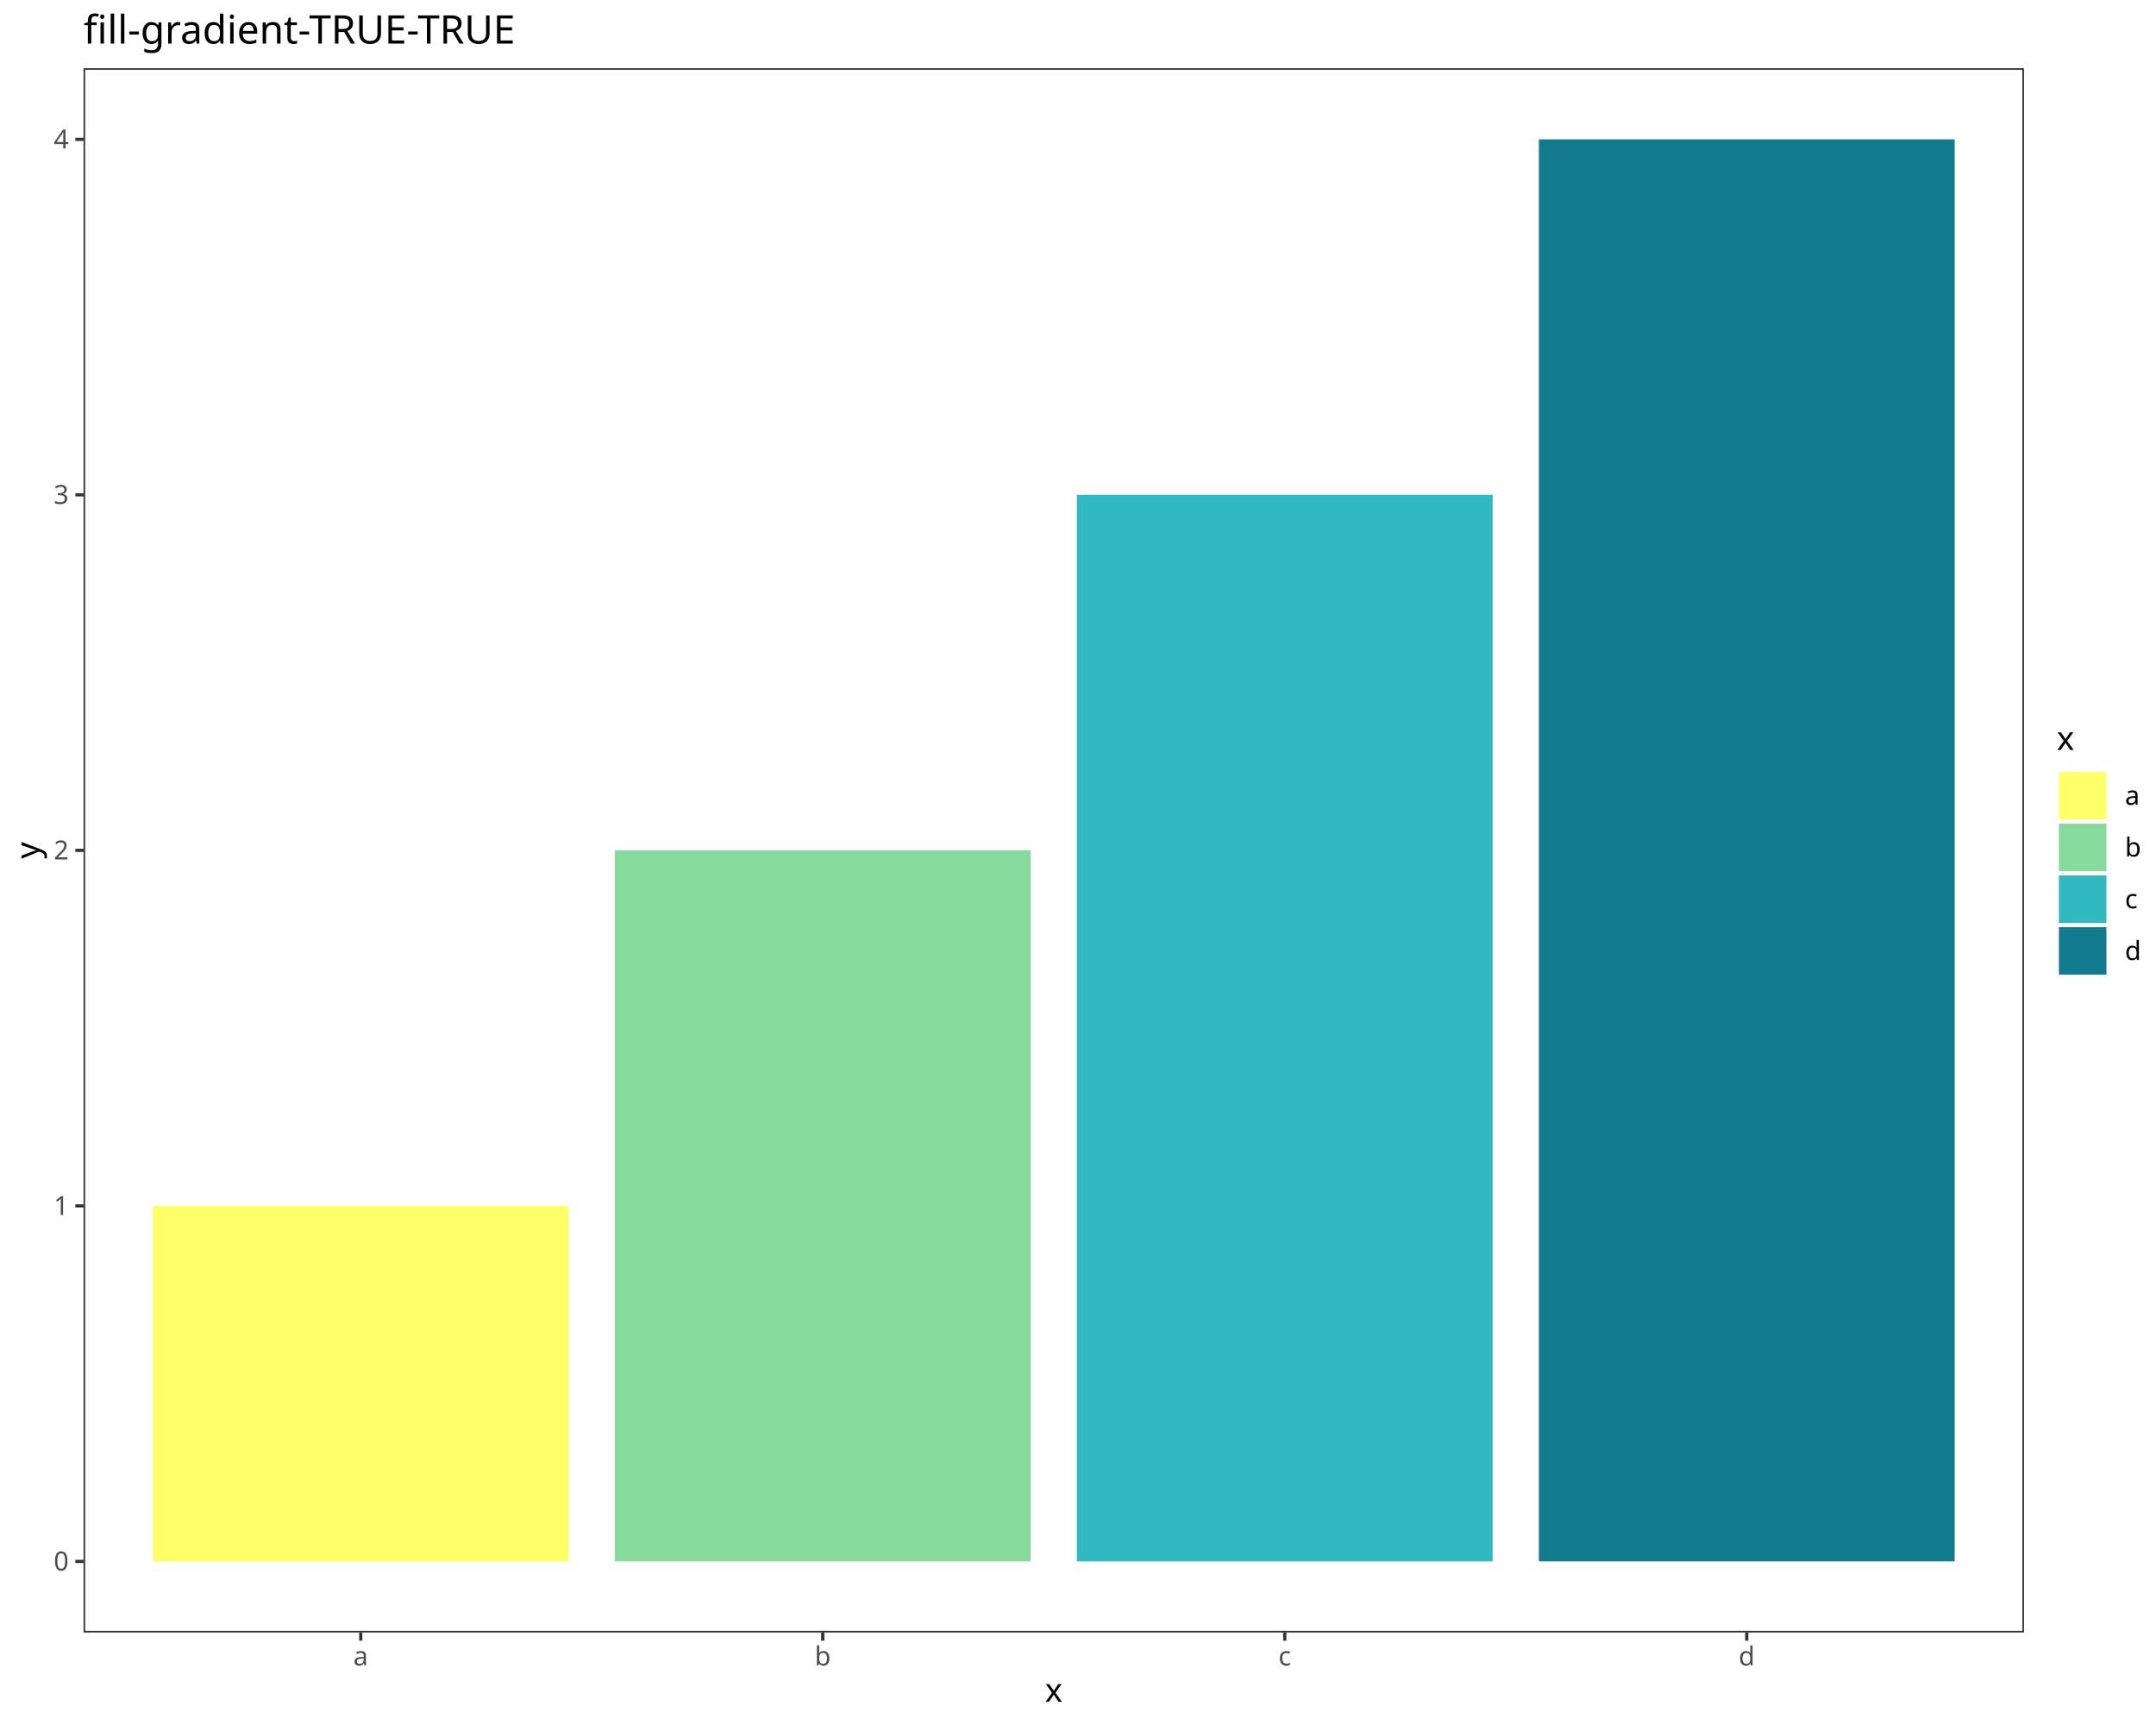
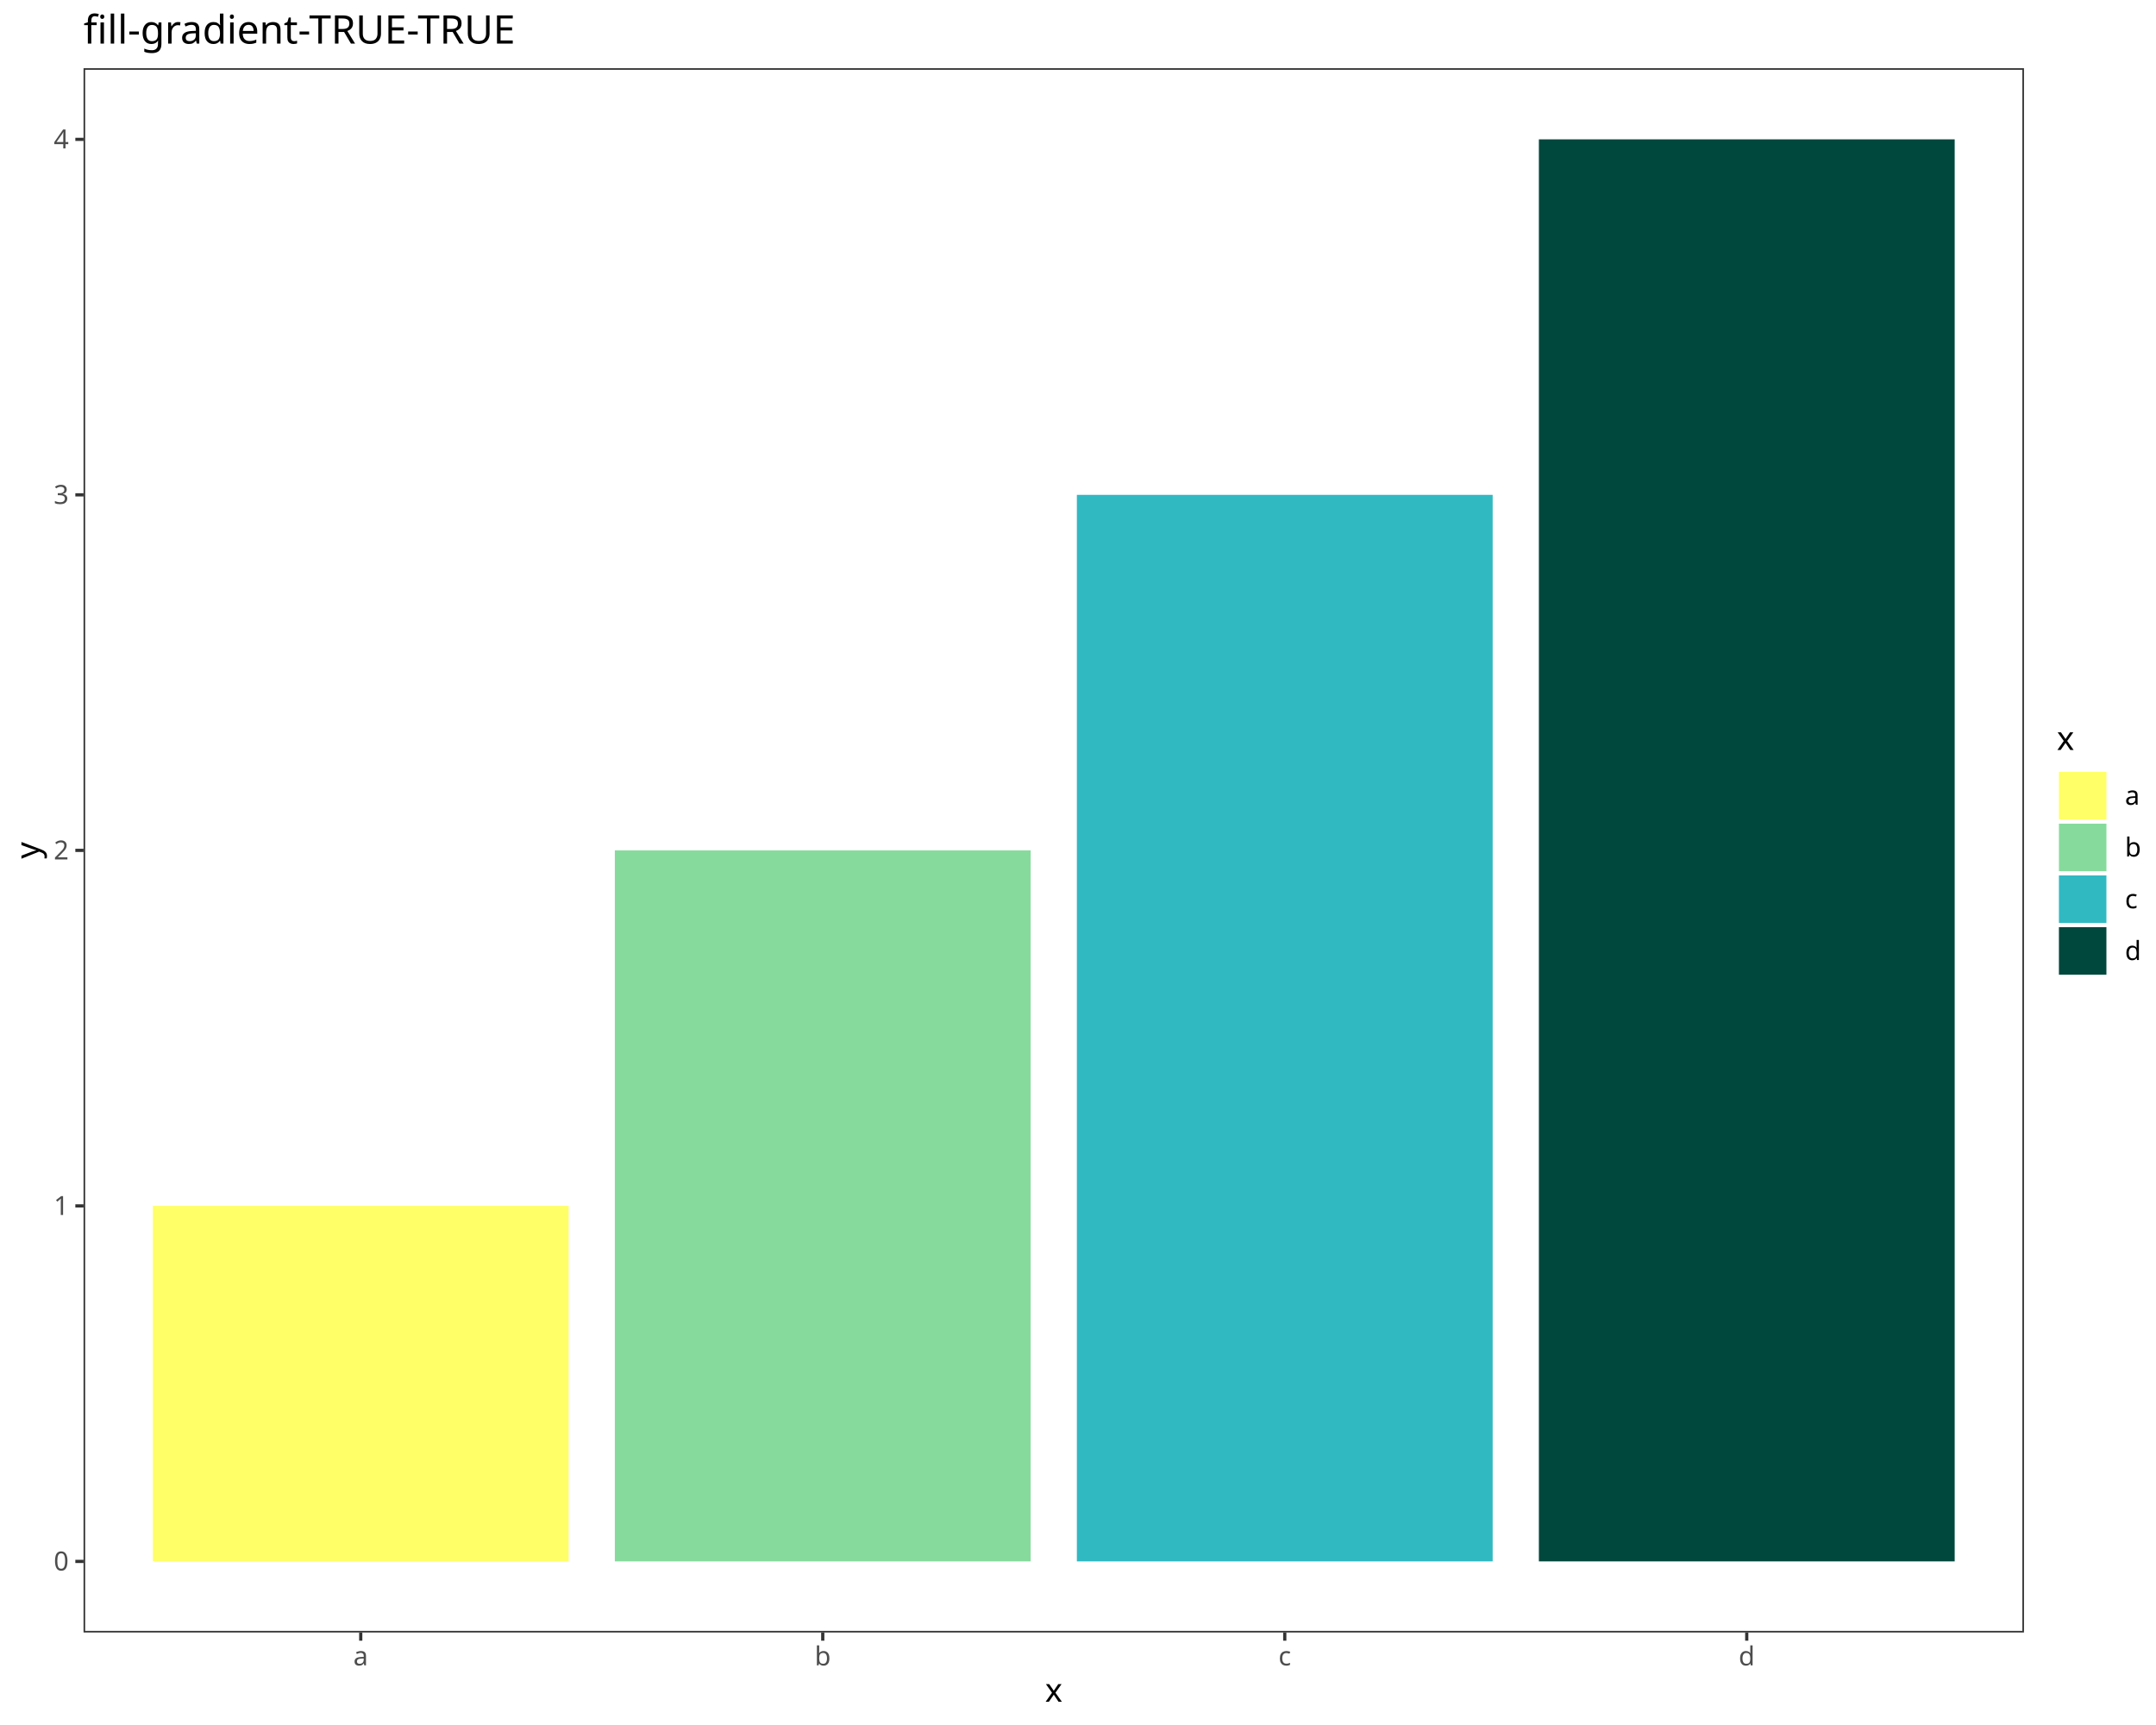
<svg xmlns="http://www.w3.org/2000/svg" class="svglite" data-engine-version="2.0" width="720.00pt" height="576.00pt" viewBox="0 0 720.00 576.00">
  <defs>
    <style type="text/css">
    .svglite line, .svglite polyline, .svglite polygon, .svglite path, .svglite rect, .svglite circle {
      fill: none;
      stroke: #000000;
      stroke-linecap: round;
      stroke-linejoin: round;
      stroke-miterlimit: 10.00;
    }
  </style>
  </defs>
  <rect width="100%" height="100%" style="stroke: none; fill: #FFFFFF;" />
  <defs>
    <clipPath id="cpMC4wMHw3MjAuMDB8MC4wMHw1NzYuMDA=">
      <rect x="0.00" y="0.00" width="720.00" height="576.00" />
    </clipPath>
  </defs>
  <g clip-path="url(#cpMC4wMHw3MjAuMDB8MC4wMHw1NzYuMDA=)">
    <rect x="0.00" y="0.00" width="720.00" height="576.00" style="stroke-width: 1.07; stroke: #FFFFFF; fill: #FFFFFF;" />
  </g>
  <defs>
    <clipPath id="cpMjcuOTB8Njc1LjkxfDIyLjc4fDU0NS4xMQ==">
      <rect x="27.90" y="22.78" width="648.01" height="522.33" />
    </clipPath>
  </defs>
  <g clip-path="url(#cpMjcuOTB8Njc1LjkxfDIyLjc4fDU0NS4xMQ==)">
    <rect x="27.90" y="22.78" width="648.01" height="522.33" style="stroke-width: 1.07; stroke: none; fill: #FFFFFF;" />
    <rect x="51.04" y="402.66" width="138.86" height="118.71" style="stroke-width: 1.07; stroke: none; stroke-linecap: butt; stroke-linejoin: miter; fill: #FFFF67;" />
    <rect x="205.33" y="283.95" width="138.86" height="237.42" style="stroke-width: 1.07; stroke: none; stroke-linecap: butt; stroke-linejoin: miter; fill: #86DB9C;" />
    <rect x="359.62" y="165.24" width="138.86" height="356.13" style="stroke-width: 1.07; stroke: none; stroke-linecap: butt; stroke-linejoin: miter; fill: #31B9C2;" />
-     <rect x="513.91" y="46.53" width="138.86" height="474.84" style="stroke-width: 1.07; stroke: none; stroke-linecap: butt; stroke-linejoin: miter; fill: #127C8E;" />
+     <rect x="513.91" y="46.53" width="138.86" height="474.84" style="stroke-width: 1.07; stroke: none; stroke-linecap: butt; stroke-linejoin: miter; fill: #00483D;" />
    <rect x="27.90" y="22.78" width="648.01" height="522.33" style="stroke-width: 1.07; stroke: #333333;" />
  </g>
  <g clip-path="url(#cpMC4wMHw3MjAuMDB8MC4wMHw1NzYuMDA=)">
    <text x="22.97" y="524.40" text-anchor="end" style="font-size: 8.80px; fill: #4D4D4D; font-family: sans;" textLength="4.89px" lengthAdjust="spacingAndGlyphs">0</text>
    <text x="22.97" y="405.69" text-anchor="end" style="font-size: 8.80px; fill: #4D4D4D; font-family: sans;" textLength="4.89px" lengthAdjust="spacingAndGlyphs">1</text>
    <text x="22.97" y="286.98" text-anchor="end" style="font-size: 8.80px; fill: #4D4D4D; font-family: sans;" textLength="4.89px" lengthAdjust="spacingAndGlyphs">2</text>
    <text x="22.97" y="168.26" text-anchor="end" style="font-size: 8.80px; fill: #4D4D4D; font-family: sans;" textLength="4.89px" lengthAdjust="spacingAndGlyphs">3</text>
    <text x="22.97" y="49.55" text-anchor="end" style="font-size: 8.80px; fill: #4D4D4D; font-family: sans;" textLength="4.89px" lengthAdjust="spacingAndGlyphs">4</text>
    <polyline points="25.16,521.37 27.90,521.37 " style="stroke-width: 1.07; stroke: #333333; stroke-linecap: butt;" />
    <polyline points="25.16,402.66 27.90,402.66 " style="stroke-width: 1.07; stroke: #333333; stroke-linecap: butt;" />
    <polyline points="25.16,283.95 27.90,283.95 " style="stroke-width: 1.07; stroke: #333333; stroke-linecap: butt;" />
    <polyline points="25.16,165.24 27.90,165.24 " style="stroke-width: 1.07; stroke: #333333; stroke-linecap: butt;" />
    <polyline points="25.16,46.53 27.90,46.53 " style="stroke-width: 1.07; stroke: #333333; stroke-linecap: butt;" />
    <polyline points="120.47,547.85 120.47,545.11 " style="stroke-width: 1.07; stroke: #333333; stroke-linecap: butt;" />
    <polyline points="274.76,547.85 274.76,545.11 " style="stroke-width: 1.07; stroke: #333333; stroke-linecap: butt;" />
    <polyline points="429.05,547.85 429.05,545.11 " style="stroke-width: 1.07; stroke: #333333; stroke-linecap: butt;" />
    <polyline points="583.33,547.85 583.33,545.11 " style="stroke-width: 1.07; stroke: #333333; stroke-linecap: butt;" />
    <text x="120.47" y="556.10" text-anchor="middle" style="font-size: 8.80px; fill: #4D4D4D; font-family: sans;" textLength="4.89px" lengthAdjust="spacingAndGlyphs">a</text>
    <text x="274.76" y="556.10" text-anchor="middle" style="font-size: 8.80px; fill: #4D4D4D; font-family: sans;" textLength="4.89px" lengthAdjust="spacingAndGlyphs">b</text>
    <text x="429.05" y="556.10" text-anchor="middle" style="font-size: 8.80px; fill: #4D4D4D; font-family: sans;" textLength="4.40px" lengthAdjust="spacingAndGlyphs">c</text>
    <text x="583.33" y="556.10" text-anchor="middle" style="font-size: 8.80px; fill: #4D4D4D; font-family: sans;" textLength="4.89px" lengthAdjust="spacingAndGlyphs">d</text>
    <text x="351.90" y="568.24" text-anchor="middle" style="font-size: 11.00px; font-family: sans;" textLength="5.50px" lengthAdjust="spacingAndGlyphs">x</text>
    <text transform="translate(13.05,283.95) rotate(-90)" text-anchor="middle" style="font-size: 11.00px; font-family: sans;" textLength="5.50px" lengthAdjust="spacingAndGlyphs">y</text>
    <rect x="686.87" y="241.72" width="27.65" height="84.45" style="stroke-width: 1.07; stroke: none; fill: #FFFFFF;" />
    <text x="686.87" y="250.43" style="font-size: 11.00px; font-family: sans;" textLength="5.50px" lengthAdjust="spacingAndGlyphs">x</text>
    <rect x="686.87" y="257.05" width="17.28" height="17.28" style="stroke-width: 1.07; stroke: none; fill: #FFFFFF;" />
    <rect x="687.58" y="257.76" width="15.86" height="15.86" style="stroke-width: 1.07; stroke: none; stroke-linecap: butt; stroke-linejoin: miter; fill: #FFFF67;" />
    <rect x="686.87" y="274.33" width="17.28" height="17.28" style="stroke-width: 1.07; stroke: none; fill: #FFFFFF;" />
    <rect x="687.58" y="275.04" width="15.86" height="15.86" style="stroke-width: 1.07; stroke: none; stroke-linecap: butt; stroke-linejoin: miter; fill: #86DB9C;" />
    <rect x="686.87" y="291.61" width="17.28" height="17.28" style="stroke-width: 1.07; stroke: none; fill: #FFFFFF;" />
    <rect x="687.58" y="292.32" width="15.86" height="15.86" style="stroke-width: 1.07; stroke: none; stroke-linecap: butt; stroke-linejoin: miter; fill: #31B9C2;" />
    <rect x="686.87" y="308.89" width="17.28" height="17.28" style="stroke-width: 1.07; stroke: none; fill: #FFFFFF;" />
-     <rect x="687.58" y="309.60" width="15.86" height="15.86" style="stroke-width: 1.07; stroke: none; stroke-linecap: butt; stroke-linejoin: miter; fill: #127C8E;" />
+     <rect x="687.58" y="309.60" width="15.86" height="15.86" style="stroke-width: 1.07; stroke: none; stroke-linecap: butt; stroke-linejoin: miter; fill: #00483D;" />
    <text x="709.63" y="268.72" style="font-size: 8.80px; font-family: sans;" textLength="4.89px" lengthAdjust="spacingAndGlyphs">a</text>
    <text x="709.63" y="286.00" style="font-size: 8.80px; font-family: sans;" textLength="4.89px" lengthAdjust="spacingAndGlyphs">b</text>
    <text x="709.63" y="303.28" style="font-size: 8.80px; font-family: sans;" textLength="4.40px" lengthAdjust="spacingAndGlyphs">c</text>
    <text x="709.63" y="320.56" style="font-size: 8.80px; font-family: sans;" textLength="4.89px" lengthAdjust="spacingAndGlyphs">d</text>
    <text x="27.90" y="14.56" style="font-size: 13.20px; font-family: sans;" textLength="145.23px" lengthAdjust="spacingAndGlyphs">fill-gradient-TRUE-TRUE</text>
  </g>
</svg>
